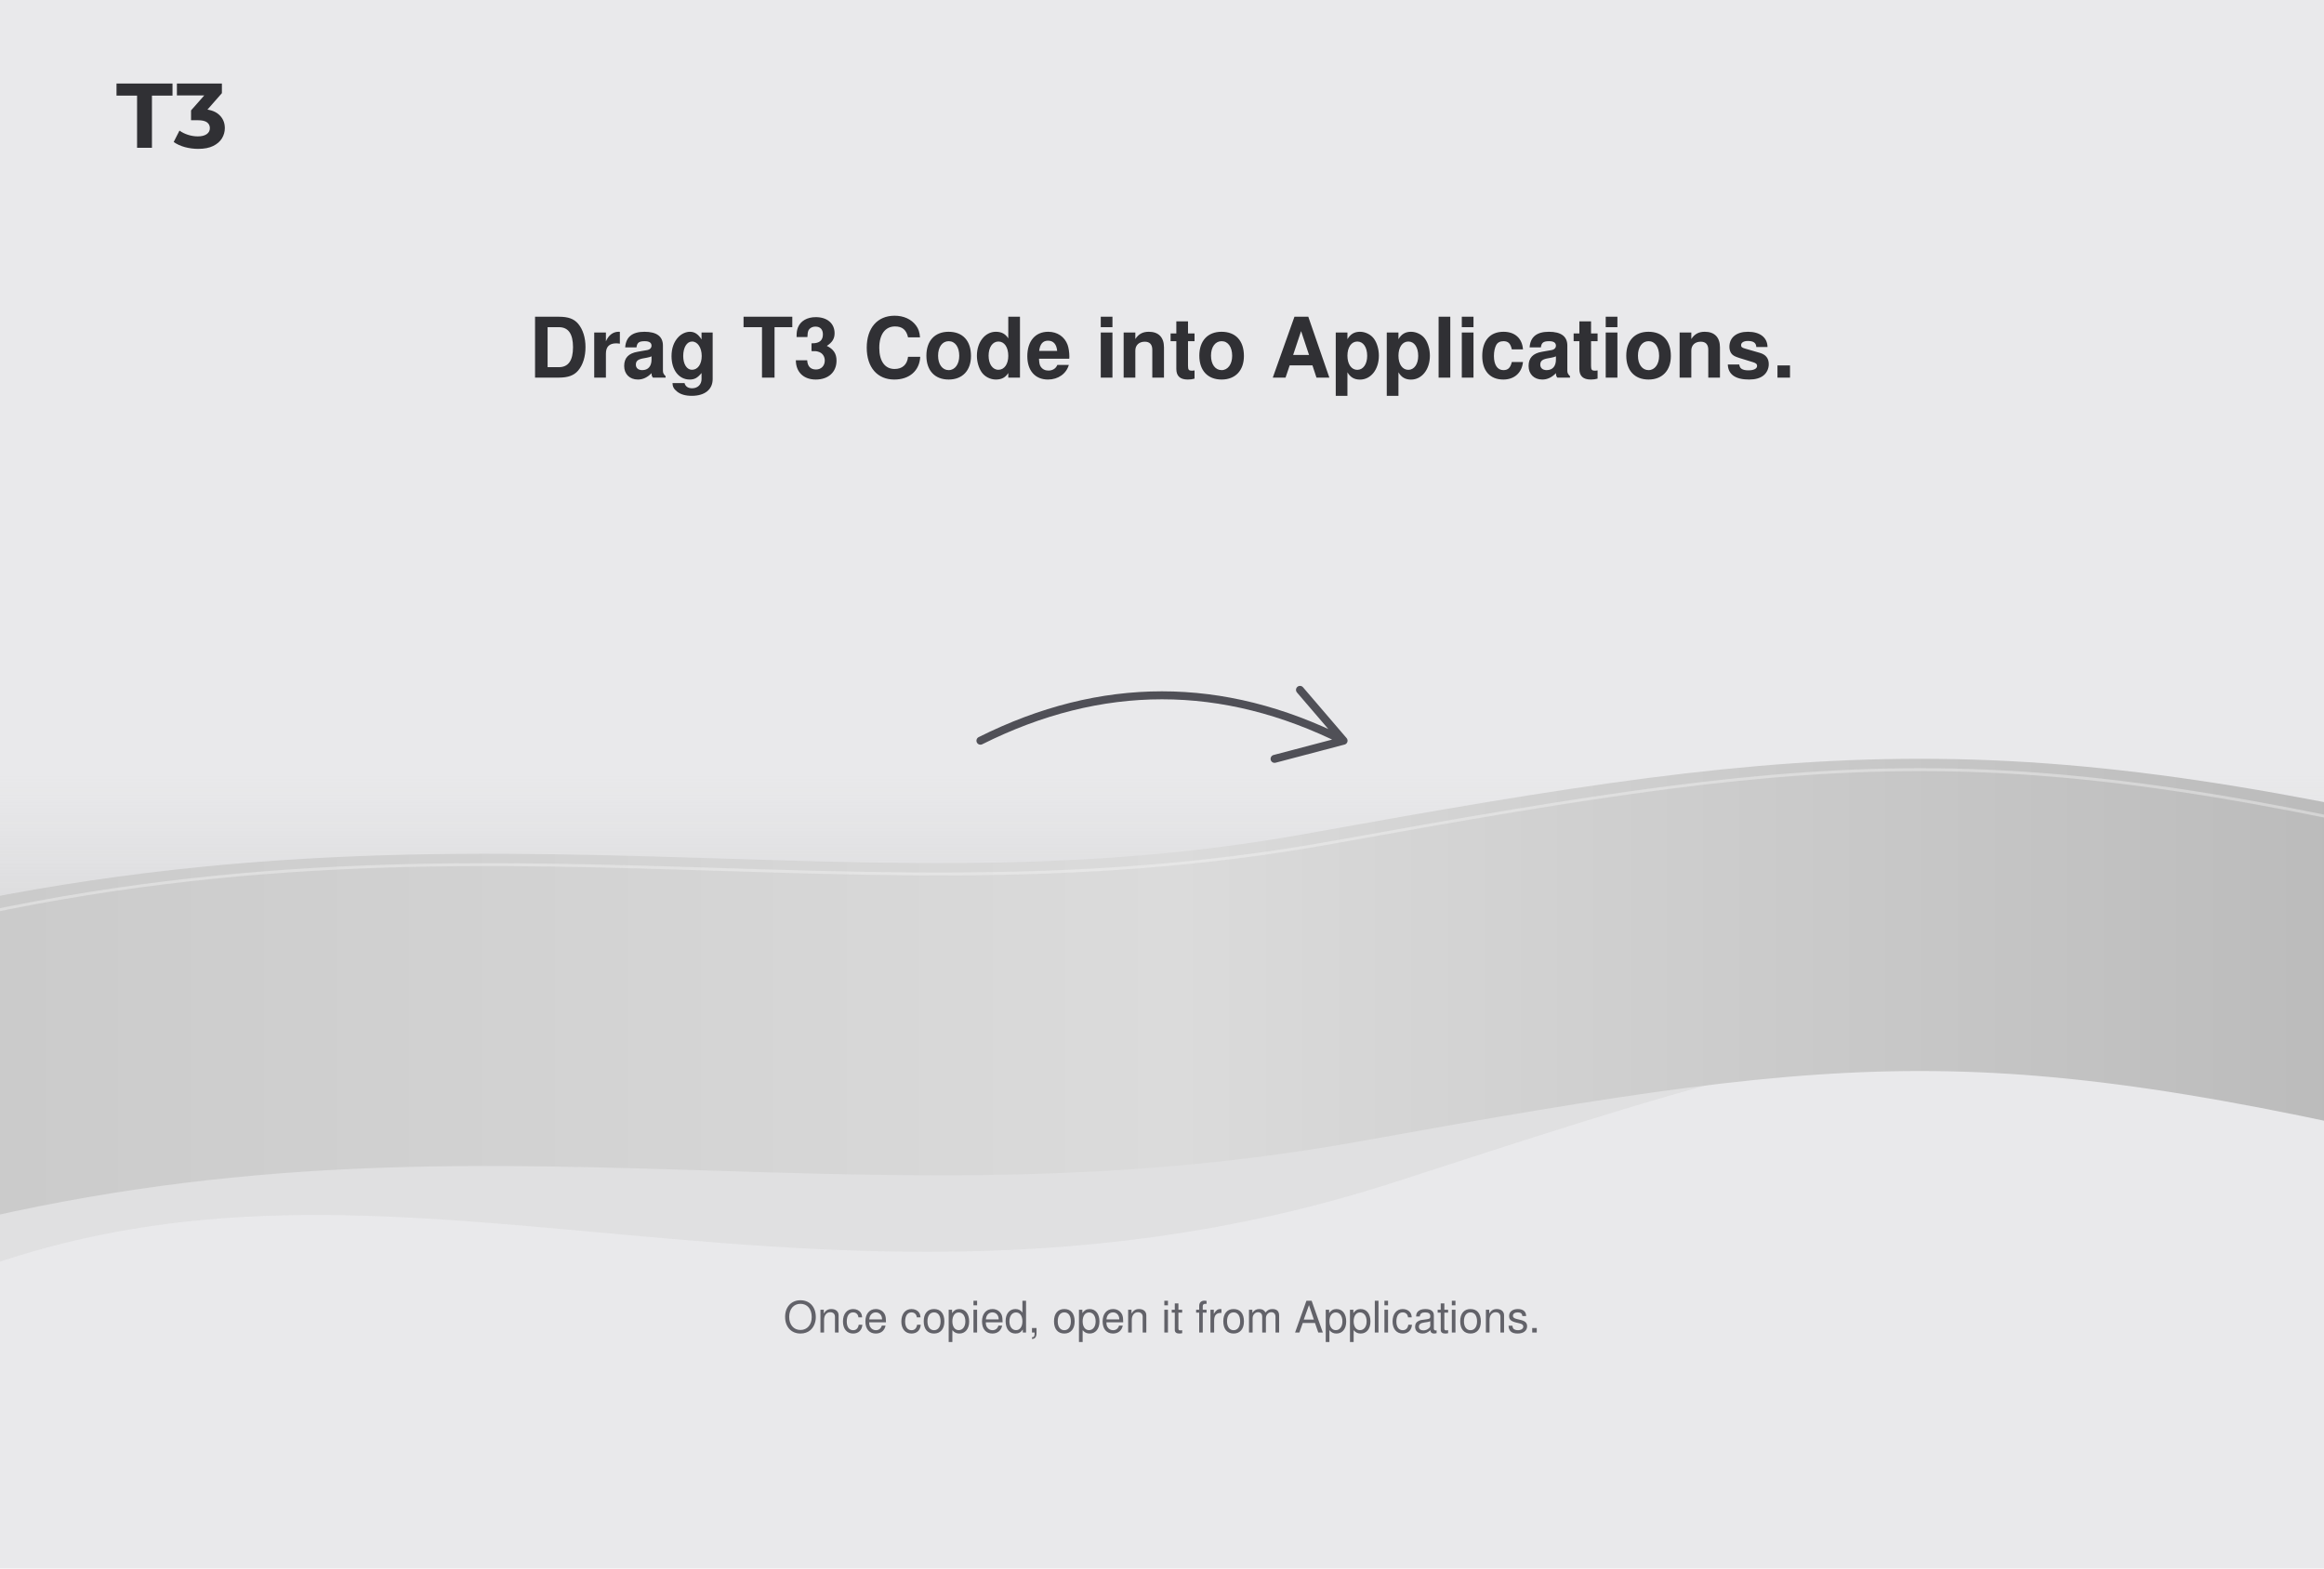
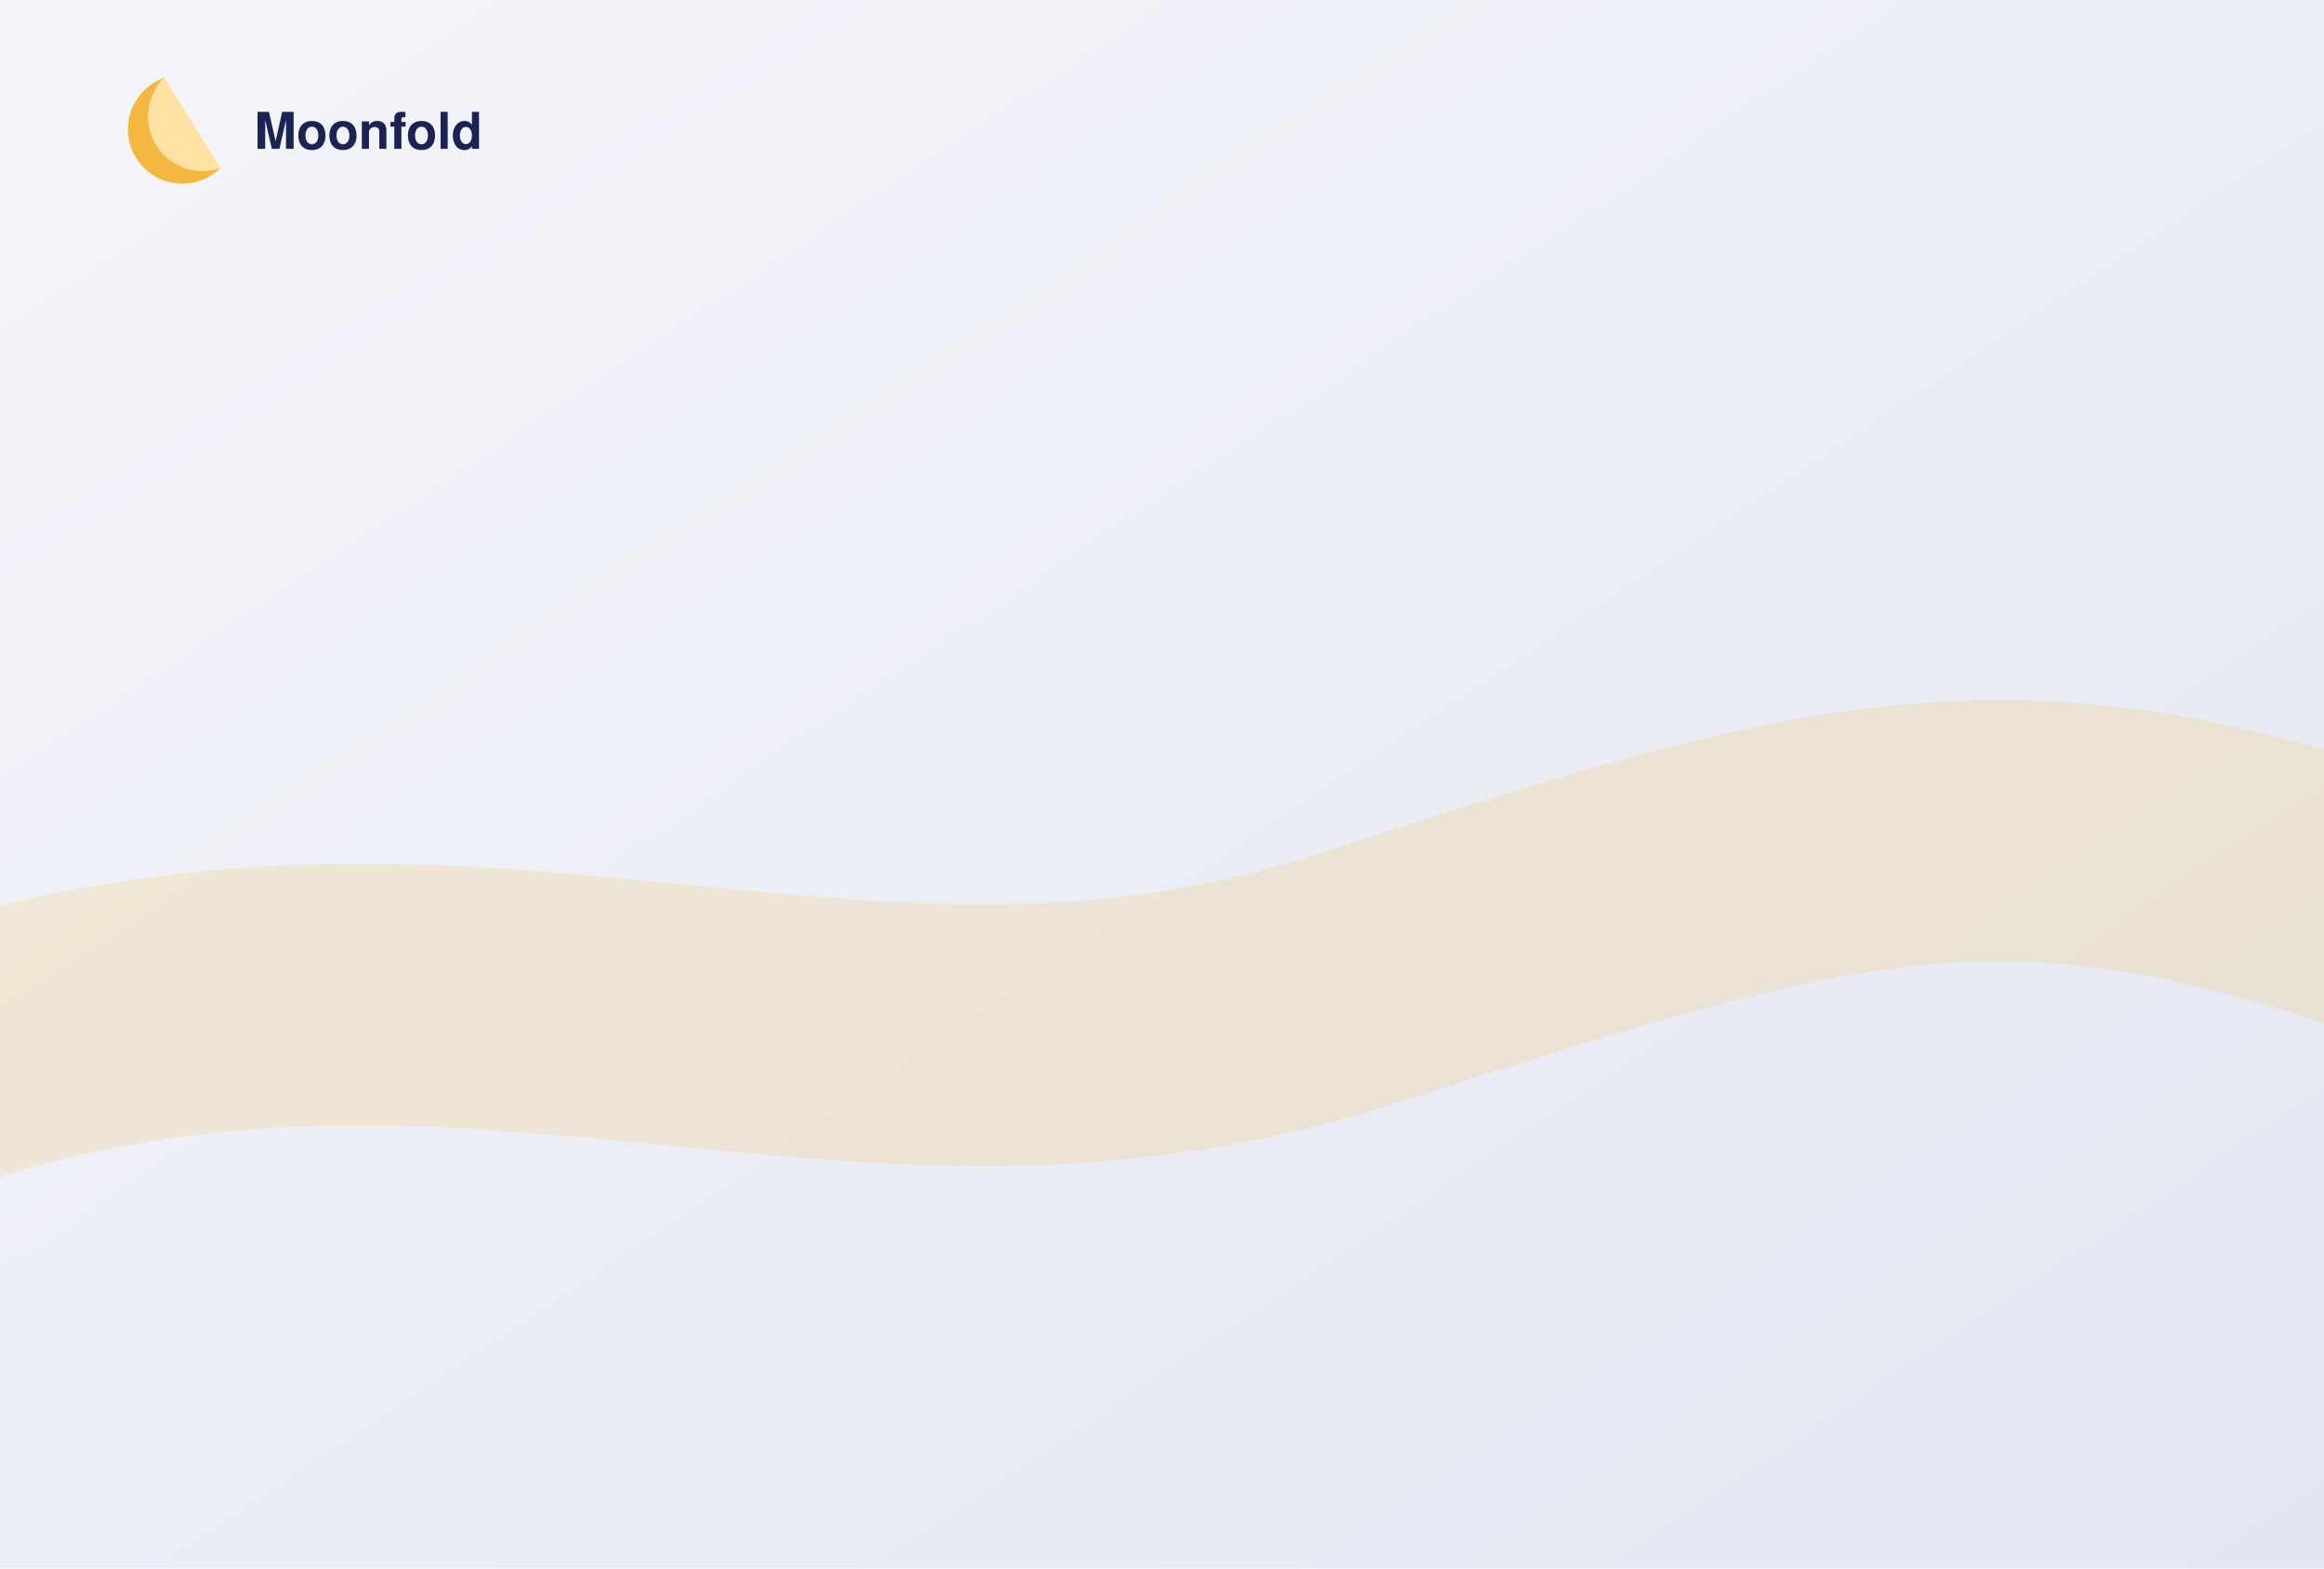
<svg xmlns="http://www.w3.org/2000/svg" width="1280" height="864" viewBox="0 0 640 432">
  <defs>
-     <linearGradient id="veil" x1="0" y1="0" x2="0" y2="1">
-       <stop stop-color="#B7B7B7" stop-opacity="0" />
-       <stop offset=".55" stop-color="#A5A5A5" stop-opacity=".24" />
-       <stop offset="1" stop-color="#D1D1D1" stop-opacity=".4" />
-     </linearGradient>
-     <linearGradient id="silk" x1="0" y1="0" x2="1" y2="0">
-       <stop stop-color="#C8C8C8" />
-       <stop offset=".5" stop-color="#DBDBDB" />
-       <stop offset="1" stop-color="#B5B5B5" />
+     <linearGradient id="wash" x1="0" y1="0" x2="1" y2="1">
+       <stop stop-color="#F4F5FA" />
+       <stop offset="1" stop-color="#E4E7F2" />
    </linearGradient>
  </defs>
-   <rect width="640" height="432" fill="#E9E9EB" />
-   <path d="M-60 293C95 220 214 304 362 256S559 191 707 257" stroke="url(#veil)" stroke-width="146" fill="none" opacity="1" stroke-linecap="round" stroke-linejoin="round" />
-   <path d="M-60 306C113 252 223 298 367 272S553 242 707 280" stroke="url(#silk)" stroke-width="86" fill="none" opacity="1" stroke-linecap="round" stroke-linejoin="round" />
-   <path d="M-60 266C113 212 223 258 367 232S553 202 707 240" stroke="#F5F5F5" stroke-width="0.8" fill="none" opacity="0.42" stroke-linecap="round" stroke-linejoin="round" />
-   <svg x="32" y="23" width="30" height="18" viewBox="15.531 37 94.394 56.96" fill="#303034">
-     <path d="M33.451 93V47.56H15.531V37H64.331V47.56H46.411V93H33.451ZM86.725 93.96C82.832 93.96 78.965 93.453 75.125 92.44C71.285 91.373 68.032 89.88 65.365 87.96L70.405 78.04C72.539 79.587 75.019 80.813 77.845 81.72C80.672 82.627 83.525 83.08 86.405 83.08C89.659 83.08 92.219 82.44 94.085 81.16C95.952 79.88 96.885 78.12 96.885 75.88C96.885 73.747 96.059 72.067 94.405 70.84C92.752 69.613 90.085 69 86.405 69H80.485V60.44L96.085 42.76L97.525 47.4H68.165V37H107.365V45.4L91.845 63.08L85.285 59.32H89.045C95.925 59.32 101.125 60.867 104.645 63.96C108.165 67.053 109.925 71.027 109.925 75.88C109.925 79.027 109.099 81.987 107.445 84.76C105.792 87.48 103.259 89.693 99.845 91.4C96.432 93.107 92.059 93.96 86.725 93.96Z" />
-   </svg>
-   <text x="320" y="104" fill="#303034" font-family="Helvetica" font-size="23" font-weight="700" text-anchor="middle">Drag T3 Code into Applications.</text>
-   <path d="M270 204Q320 179 370 204M358 190L370 204L351 209" stroke="#505057" stroke-width="2.2" fill="none" opacity="1" stroke-linecap="round" stroke-linejoin="round" />
-   <text x="320" y="367" fill="#626269" font-family="Helvetica" font-size="12" font-weight="400" text-anchor="middle">Once copied, open it from Applications.</text>
+   <rect width="640" height="432" fill="url(#wash)" />
+   <path d="M-40 300C120 236 230 316 372 270S560 210 690 262" stroke="#F4B740" stroke-opacity="0.18" stroke-width="72" fill="none" stroke-linecap="round" />
+   <g transform="translate(50.22 35.58) rotate(-32)">
+     <path d="M 3.3 -14.63 A 15 15 0 1 0 3.3 14.63 A 15 15 0 0 1 3.3 -14.63 Z" fill="#F4B740" />
+     <path d="M 3.3 -14.63 A 15 15 0 0 0 3.3 14.63 Z" fill="#FFE2A3" />
+   </g>
+   <text x="70" y="41" font-family="-apple-system, Helvetica, Arial, sans-serif" font-size="14" font-weight="600" fill="#1B2254">Moonfold</text>
</svg>
